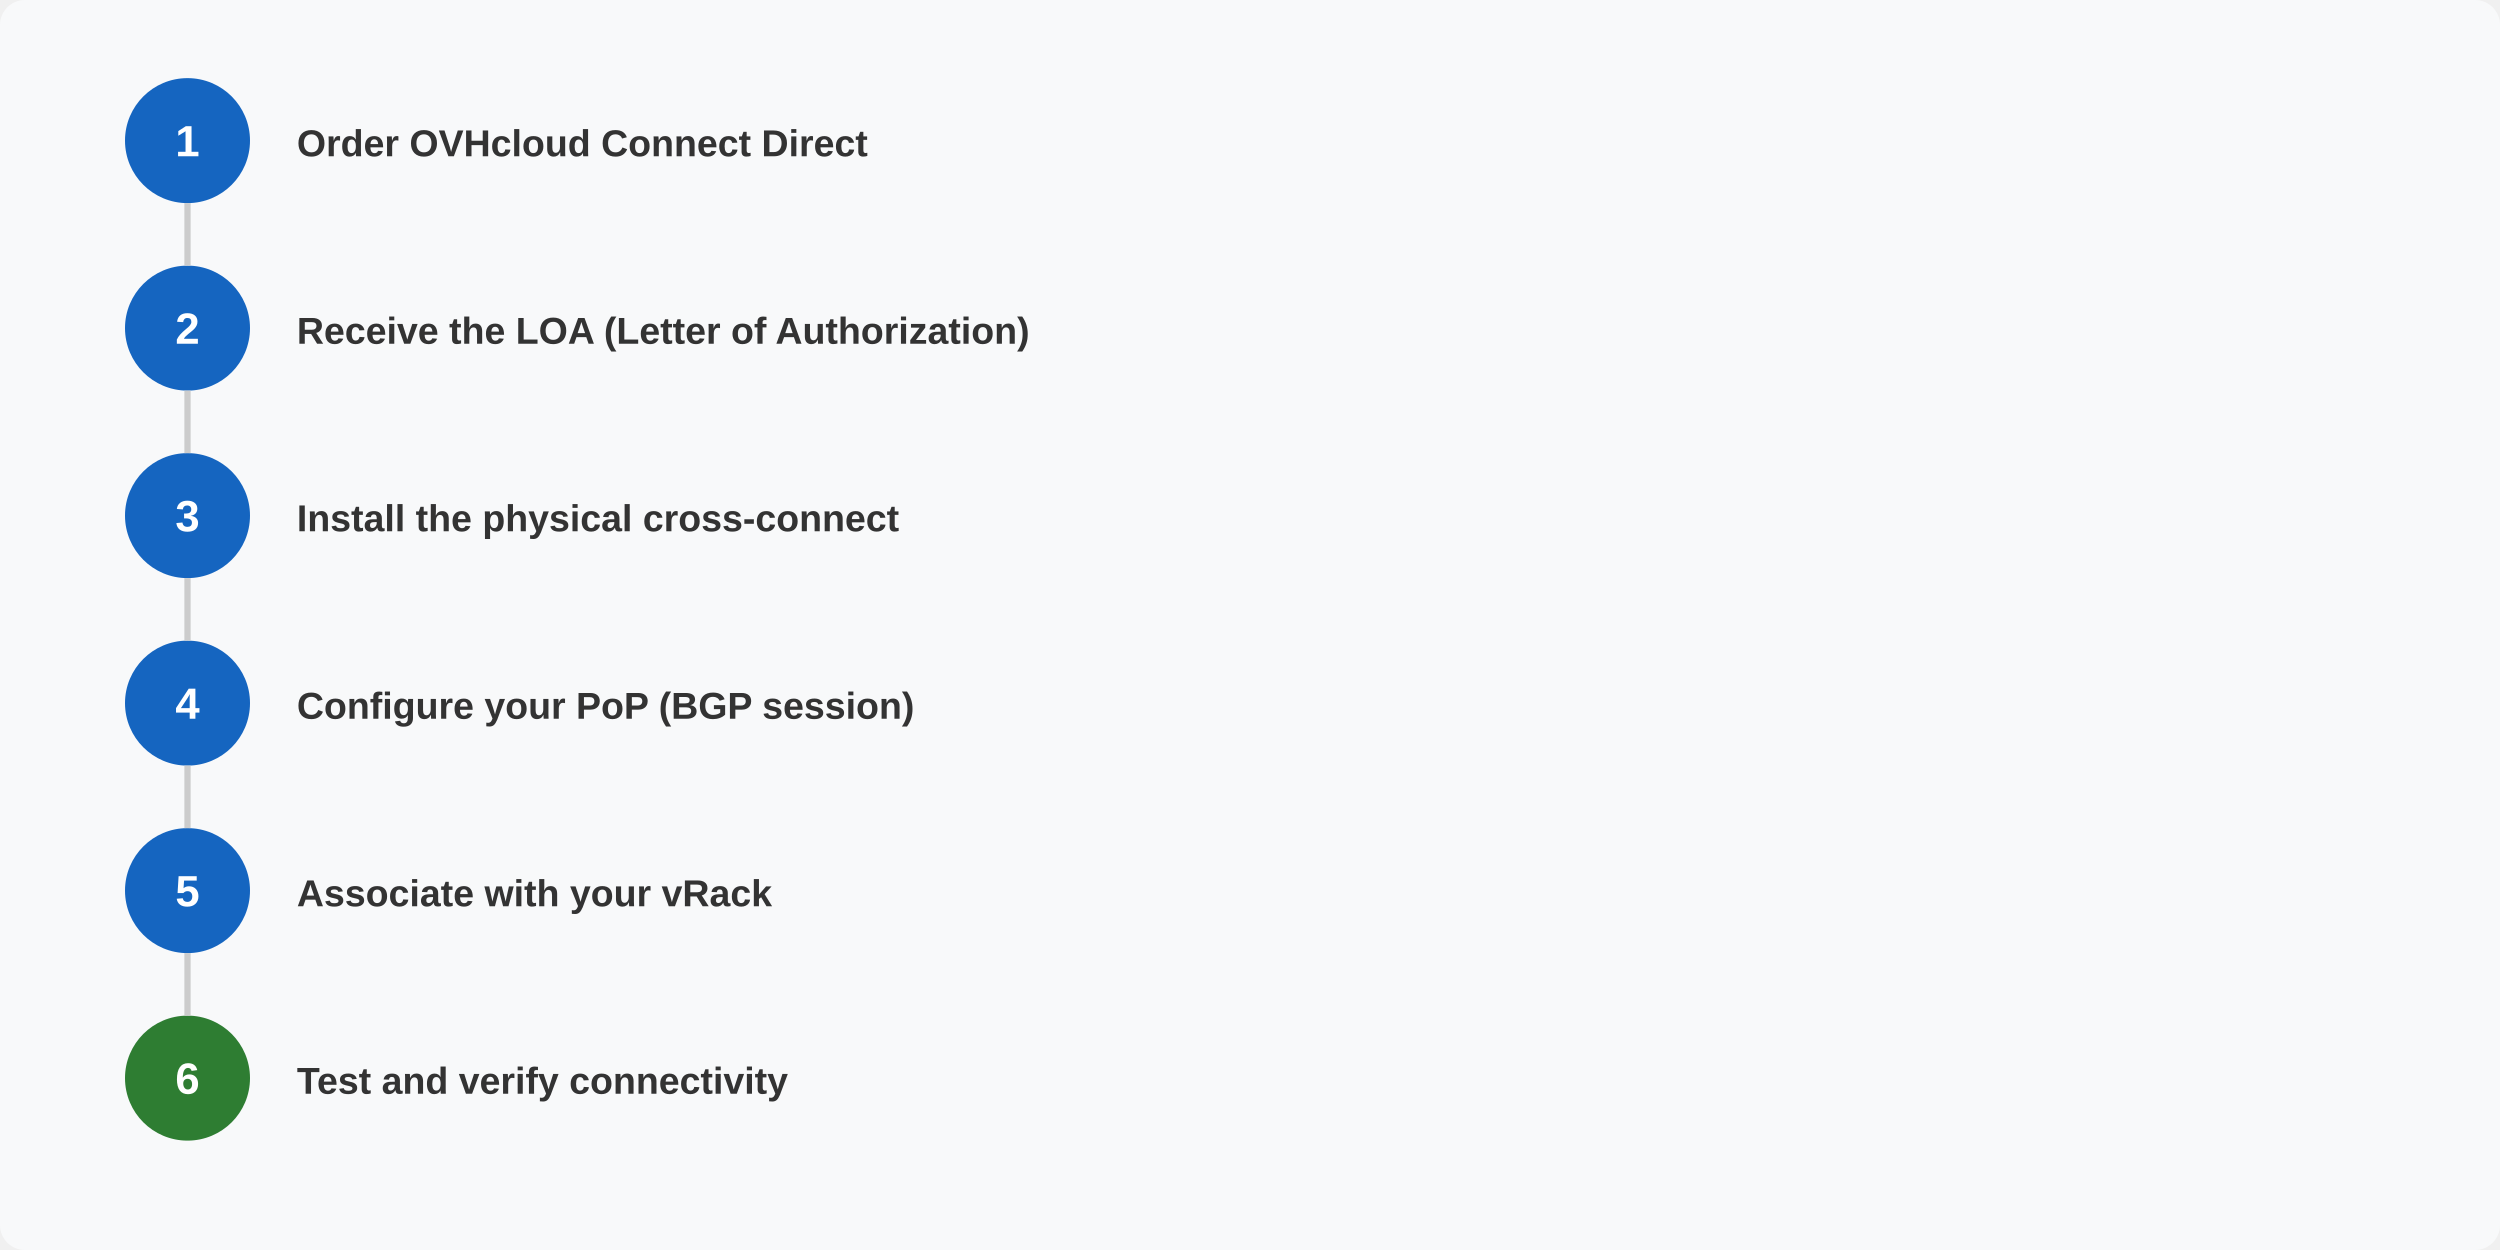
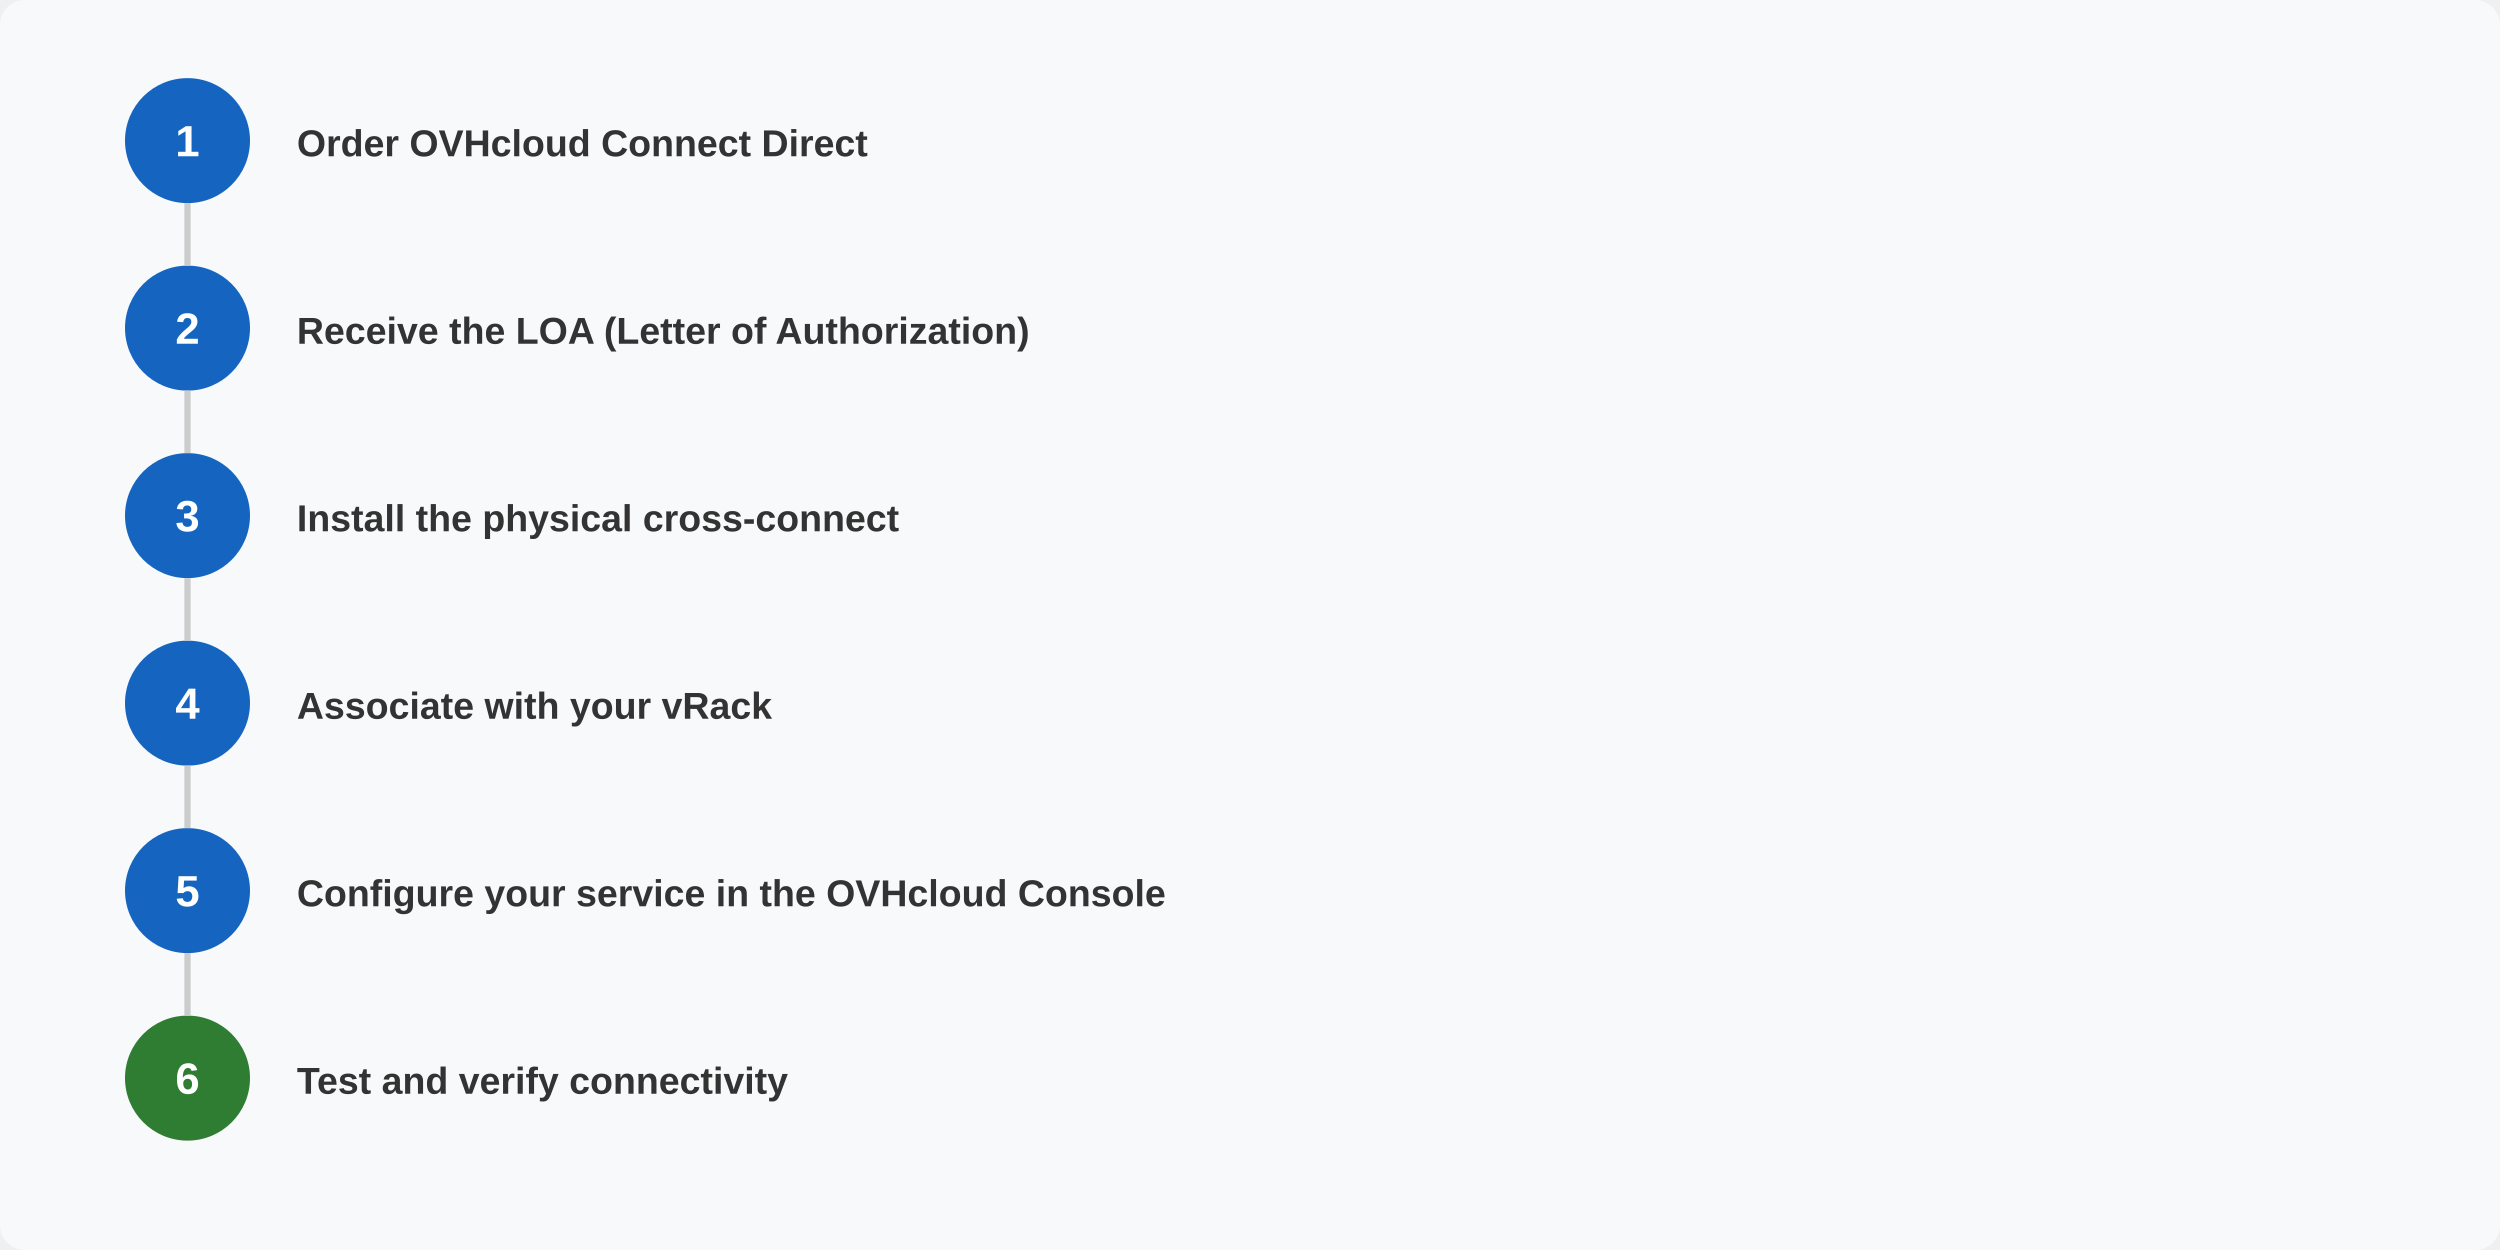
<svg xmlns="http://www.w3.org/2000/svg" viewBox="0 0 800 400" font-family="Arial, sans-serif" font-size="12">
  <rect width="800" height="400" fill="#f8f9fa" rx="8" />
  <circle cx="60" cy="45" r="20" fill="#1565c0" />
  <text x="60" y="50" text-anchor="middle" fill="#fff" font-weight="bold" font-size="14">1</text>
  <text x="95" y="50" fill="#333" font-weight="bold">Order OVHcloud Connect Direct</text>
  <circle cx="60" cy="105" r="20" fill="#1565c0" />
  <text x="60" y="110" text-anchor="middle" fill="#fff" font-weight="bold" font-size="14">2</text>
  <text x="95" y="110" fill="#333" font-weight="bold">Receive the LOA (Letter of Authorization)</text>
  <circle cx="60" cy="165" r="20" fill="#1565c0" />
  <text x="60" y="170" text-anchor="middle" fill="#fff" font-weight="bold" font-size="14">3</text>
  <text x="95" y="170" fill="#333" font-weight="bold">Install the physical cross-connect</text>
  <circle cx="60" cy="225" r="20" fill="#1565c0" />
  <text x="60" y="230" text-anchor="middle" fill="#fff" font-weight="bold" font-size="14">4</text>
-   <text x="95" y="230" fill="#333" font-weight="bold">Configure your PoP (BGP session)</text>
+   <text x="95" y="230" fill="#333" font-weight="bold">Associate with your vRack</text>
  <circle cx="60" cy="285" r="20" fill="#1565c0" />
  <text x="60" y="290" text-anchor="middle" fill="#fff" font-weight="bold" font-size="14">5</text>
-   <text x="95" y="290" fill="#333" font-weight="bold">Associate with your vRack</text>
+   <text x="95" y="290" fill="#333" font-weight="bold">Configure your service in the OVHcloud Console</text>
  <circle cx="60" cy="345" r="20" fill="#2e7d32" />
  <text x="60" y="350" text-anchor="middle" fill="#fff" font-weight="bold" font-size="14">6</text>
  <text x="95" y="350" fill="#333" font-weight="bold">Test and verify connectivity</text>
  <line x1="60" y1="65" x2="60" y2="85" stroke="#ccc" stroke-width="2" />
  <line x1="60" y1="125" x2="60" y2="145" stroke="#ccc" stroke-width="2" />
  <line x1="60" y1="185" x2="60" y2="205" stroke="#ccc" stroke-width="2" />
  <line x1="60" y1="245" x2="60" y2="265" stroke="#ccc" stroke-width="2" />
  <line x1="60" y1="305" x2="60" y2="325" stroke="#ccc" stroke-width="2" />
</svg>
